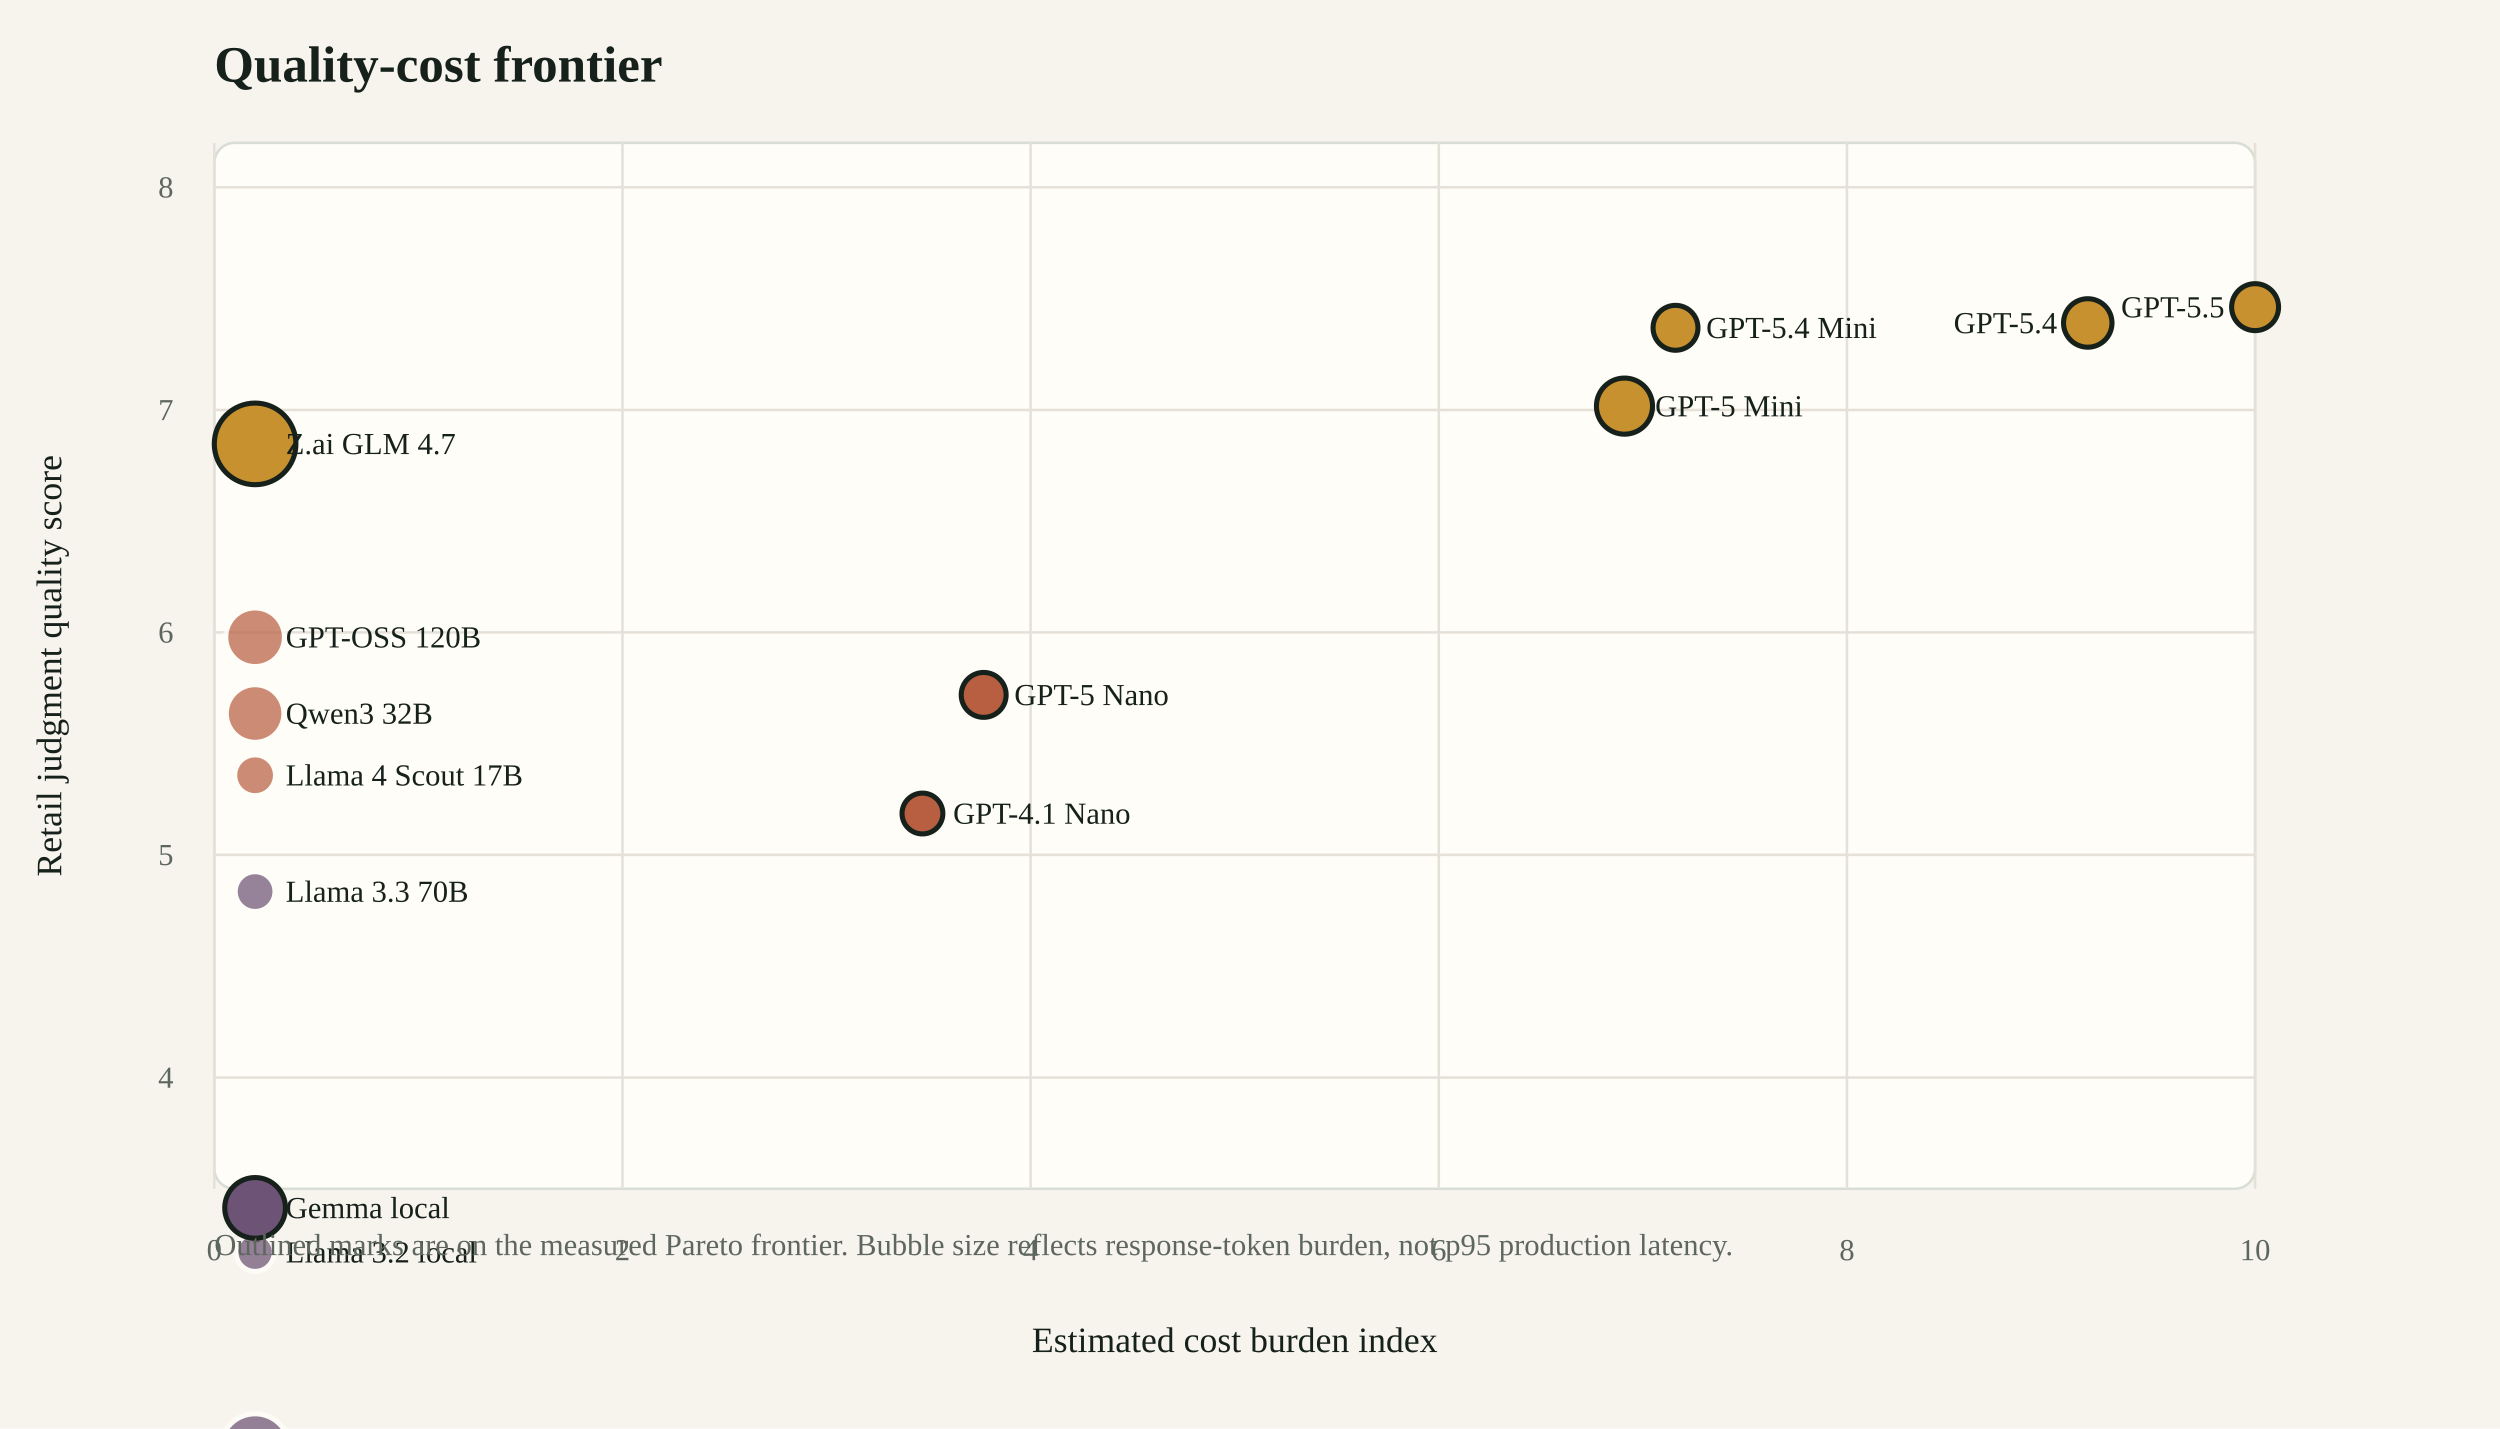
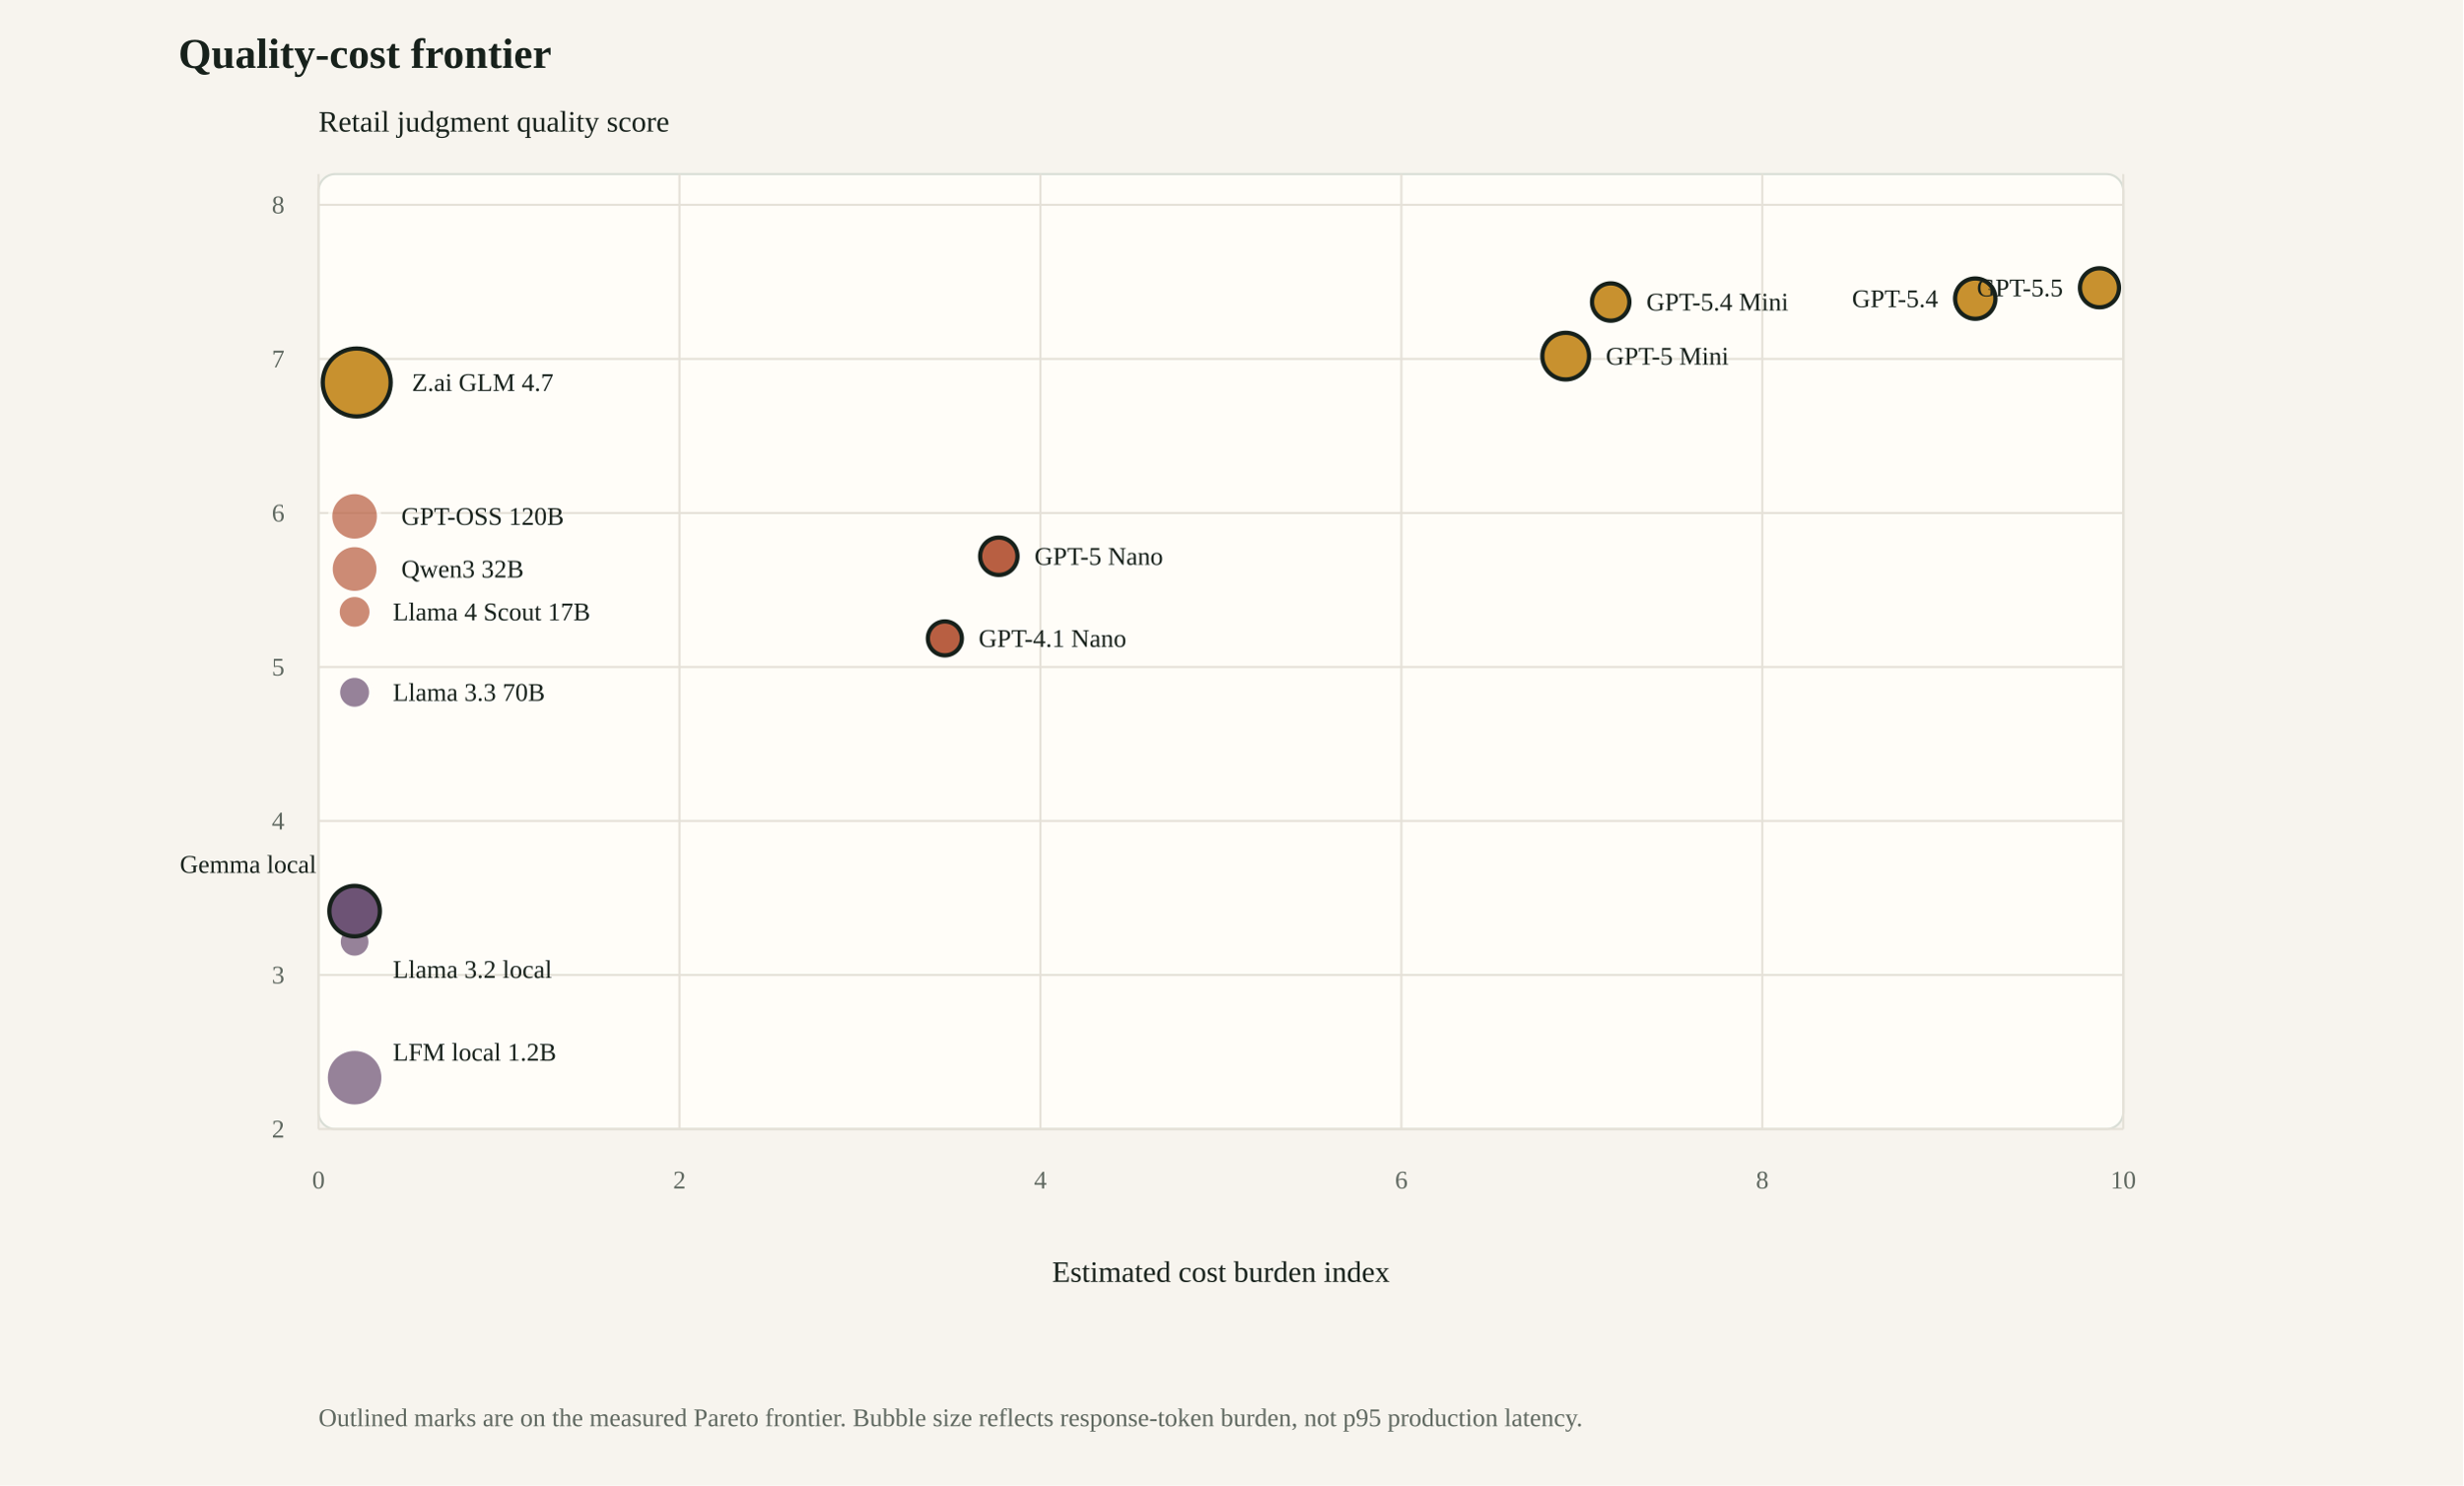
- <svg xmlns="http://www.w3.org/2000/svg" width="980" height="560" viewBox="0 0 980 560" role="img" aria-labelledby="title desc">
-   <rect width="980" height="560" fill="#f7f4ee" />
-   <rect x="84" y="56" width="800" height="410" rx="8" fill="#fffdf8" stroke="#d8ddd5" />
-   <line x1="84.0" y1="56" x2="84.0" y2="466" stroke="#e5e1d8" />
-   <text x="84.0" y="494" text-anchor="middle" font-size="12" fill="#5e675f">0</text>
-   <line x1="244.0" y1="56" x2="244.0" y2="466" stroke="#e5e1d8" />
-   <text x="244.0" y="494" text-anchor="middle" font-size="12" fill="#5e675f">2</text>
-   <line x1="404.0" y1="56" x2="404.0" y2="466" stroke="#e5e1d8" />
-   <text x="404.0" y="494" text-anchor="middle" font-size="12" fill="#5e675f">4</text>
-   <line x1="564.0" y1="56" x2="564.0" y2="466" stroke="#e5e1d8" />
-   <text x="564.0" y="494" text-anchor="middle" font-size="12" fill="#5e675f">6</text>
-   <line x1="724.0" y1="56" x2="724.0" y2="466" stroke="#e5e1d8" />
-   <text x="724.0" y="494" text-anchor="middle" font-size="12" fill="#5e675f">8</text>
-   <line x1="884.0" y1="56" x2="884.0" y2="466" stroke="#e5e1d8" />
-   <text x="884.0" y="494" text-anchor="middle" font-size="12" fill="#5e675f">10</text>
-   <line x1="84" y1="422.4" x2="884" y2="422.4" stroke="#e5e1d8" />
-   <text x="68" y="426.4" text-anchor="end" font-size="12" fill="#5e675f">4</text>
-   <line x1="84" y1="335.1" x2="884" y2="335.1" stroke="#e5e1d8" />
-   <text x="68" y="339.1" text-anchor="end" font-size="12" fill="#5e675f">5</text>
-   <line x1="84" y1="247.9" x2="884" y2="247.9" stroke="#e5e1d8" />
-   <text x="68" y="251.9" text-anchor="end" font-size="12" fill="#5e675f">6</text>
-   <line x1="84" y1="160.7" x2="884" y2="160.7" stroke="#e5e1d8" />
-   <text x="68" y="164.7" text-anchor="end" font-size="12" fill="#5e675f">7</text>
-   <line x1="84" y1="73.4" x2="884" y2="73.4" stroke="#e5e1d8" />
-   <text x="68" y="77.4" text-anchor="end" font-size="12" fill="#5e675f">8</text>
-   <text x="484.0" y="530" text-anchor="middle" font-size="14" fill="#17211b">Estimated cost burden index</text>
-   <text x="24" y="261.0" transform="rotate(-90 24 261.0)" text-anchor="middle" font-size="14" fill="#17211b">Retail judgment quality score</text>
-   <circle cx="100.0" cy="567.8" r="13.6" fill="#6d5375" stroke="#fffdf8" stroke-width="2" opacity=".72" />
-   <text x="112.0" y="571.8" text-anchor="start" font-size="12" fill="#17211b">LFM local 1.2B</text>
-   <circle cx="100.0" cy="490.9" r="7.5" fill="#6d5375" stroke="#fffdf8" stroke-width="2" opacity=".72" />
-   <text x="112.0" y="494.9" text-anchor="start" font-size="12" fill="#17211b">Llama 3.2 local</text>
-   <circle cx="100.0" cy="473.5" r="11.9" fill="#6d5375" stroke="#17211b" stroke-width="2" opacity="1" />
-   <text x="112.0" y="477.5" text-anchor="start" font-size="12" fill="#17211b">Gemma local</text>
-   <circle cx="100.0" cy="349.5" r="7.8" fill="#6d5375" stroke="#fffdf8" stroke-width="2" opacity=".72" />
-   <text x="112.0" y="353.5" text-anchor="start" font-size="12" fill="#17211b">Llama 3.3 70B</text>
-   <circle cx="361.6" cy="318.9" r="8.0" fill="#b85f42" stroke="#17211b" stroke-width="2" opacity="1" />
-   <text x="373.6" y="322.9" text-anchor="start" font-size="12" fill="#17211b">GPT-4.1 Nano</text>
-   <circle cx="100.0" cy="303.9" r="8.0" fill="#b85f42" stroke="#fffdf8" stroke-width="2" opacity=".72" />
-   <text x="112.0" y="307.9" text-anchor="start" font-size="12" fill="#17211b">Llama 4 Scout 17B</text>
-   <circle cx="100.0" cy="279.7" r="11.3" fill="#b85f42" stroke="#fffdf8" stroke-width="2" opacity=".72" />
-   <text x="112.0" y="283.7" text-anchor="start" font-size="12" fill="#17211b">Qwen3 32B</text>
-   <circle cx="385.6" cy="272.4" r="8.8" fill="#b85f42" stroke="#17211b" stroke-width="2" opacity="1" />
-   <text x="397.6" y="276.4" text-anchor="start" font-size="12" fill="#17211b">GPT-5 Nano</text>
-   <circle cx="100.0" cy="249.8" r="11.5" fill="#b85f42" stroke="#fffdf8" stroke-width="2" opacity=".72" />
-   <text x="112.0" y="253.8" text-anchor="start" font-size="12" fill="#17211b">GPT-OSS 120B</text>
-   <circle cx="100.0" cy="174.0" r="16.0" fill="#c8912f" stroke="#17211b" stroke-width="2" opacity="1" />
-   <text x="112.0" y="178.0" text-anchor="start" font-size="12" fill="#17211b">Z.ai GLM 4.7</text>
-   <circle cx="636.8" cy="159.2" r="11.0" fill="#c8912f" stroke="#17211b" stroke-width="2" opacity="1" />
-   <text x="648.8" y="163.2" text-anchor="start" font-size="12" fill="#17211b">GPT-5 Mini</text>
-   <circle cx="656.8" cy="128.5" r="8.8" fill="#c8912f" stroke="#17211b" stroke-width="2" opacity="1" />
-   <text x="668.8" y="132.5" text-anchor="start" font-size="12" fill="#17211b">GPT-5.4 Mini</text>
-   <circle cx="818.4" cy="126.6" r="9.5" fill="#c8912f" stroke="#17211b" stroke-width="2" opacity="1" />
-   <text x="806.4" y="130.6" text-anchor="end" font-size="12" fill="#17211b">GPT-5.4</text>
-   <circle cx="884.0" cy="120.4" r="9.2" fill="#c8912f" stroke="#17211b" stroke-width="2" opacity="1" />
-   <text x="872.0" y="124.4" text-anchor="end" font-size="12" fill="#17211b">GPT-5.5</text>
+ <svg xmlns="http://www.w3.org/2000/svg" width="1160" height="700" viewBox="0 0 1160 700" role="img" aria-labelledby="title desc">
+   <rect width="1160" height="700" fill="#f7f4ee" />
+   <rect x="150" y="82" width="850" height="450" rx="8" fill="#fffdf8" stroke="#d8ddd5" />
+   <line x1="150.0" y1="82" x2="150.0" y2="532" stroke="#e5e1d8" />
+   <text x="150.0" y="560" text-anchor="middle" font-size="12" fill="#5e675f">0</text>
+   <line x1="320.0" y1="82" x2="320.0" y2="532" stroke="#e5e1d8" />
+   <text x="320.0" y="560" text-anchor="middle" font-size="12" fill="#5e675f">2</text>
+   <line x1="490.0" y1="82" x2="490.0" y2="532" stroke="#e5e1d8" />
+   <text x="490.0" y="560" text-anchor="middle" font-size="12" fill="#5e675f">4</text>
+   <line x1="660.0" y1="82" x2="660.0" y2="532" stroke="#e5e1d8" />
+   <text x="660.0" y="560" text-anchor="middle" font-size="12" fill="#5e675f">6</text>
+   <line x1="830.0" y1="82" x2="830.0" y2="532" stroke="#e5e1d8" />
+   <text x="830.0" y="560" text-anchor="middle" font-size="12" fill="#5e675f">8</text>
+   <line x1="1000.0" y1="82" x2="1000.0" y2="532" stroke="#e5e1d8" />
+   <text x="1000.0" y="560" text-anchor="middle" font-size="12" fill="#5e675f">10</text>
+   <line x1="150" y1="532.0" x2="1000" y2="532.0" stroke="#e5e1d8" />
+   <text x="134" y="536.0" text-anchor="end" font-size="12" fill="#5e675f">2</text>
+   <line x1="150" y1="459.4" x2="1000" y2="459.4" stroke="#e5e1d8" />
+   <text x="134" y="463.4" text-anchor="end" font-size="12" fill="#5e675f">3</text>
+   <line x1="150" y1="386.8" x2="1000" y2="386.8" stroke="#e5e1d8" />
+   <text x="134" y="390.8" text-anchor="end" font-size="12" fill="#5e675f">4</text>
+   <line x1="150" y1="314.3" x2="1000" y2="314.3" stroke="#e5e1d8" />
+   <text x="134" y="318.3" text-anchor="end" font-size="12" fill="#5e675f">5</text>
+   <line x1="150" y1="241.7" x2="1000" y2="241.7" stroke="#e5e1d8" />
+   <text x="134" y="245.7" text-anchor="end" font-size="12" fill="#5e675f">6</text>
+   <line x1="150" y1="169.1" x2="1000" y2="169.1" stroke="#e5e1d8" />
+   <text x="134" y="173.1" text-anchor="end" font-size="12" fill="#5e675f">7</text>
+   <line x1="150" y1="96.5" x2="1000" y2="96.5" stroke="#e5e1d8" />
+   <text x="134" y="100.5" text-anchor="end" font-size="12" fill="#5e675f">8</text>
+   <text x="575.0" y="604" text-anchor="middle" font-size="14" fill="#17211b">Estimated cost burden index</text>
+   <text x="150" y="62" font-size="14" fill="#17211b">Retail judgment quality score</text>
+   <circle cx="167.0" cy="507.8" r="13.6" fill="#6d5375" stroke="#fffdf8" stroke-width="2" opacity=".72" />
+   <text x="185.0" y="499.8" text-anchor="start" font-size="12" fill="#17211b">LFM local 1.2B</text>
+   <circle cx="167.0" cy="443.8" r="7.5" fill="#6d5375" stroke="#fffdf8" stroke-width="2" opacity=".72" />
+   <text x="185.0" y="460.8" text-anchor="start" font-size="12" fill="#17211b">Llama 3.2 local</text>
+   <circle cx="167.0" cy="429.3" r="11.9" fill="#6d5375" stroke="#17211b" stroke-width="2" opacity="1" />
+   <text x="149.0" y="411.3" text-anchor="end" font-size="12" fill="#17211b">Gemma local</text>
+   <circle cx="167.0" cy="326.2" r="7.8" fill="#6d5375" stroke="#fffdf8" stroke-width="2" opacity=".72" />
+   <text x="185.0" y="330.2" text-anchor="start" font-size="12" fill="#17211b">Llama 3.3 70B</text>
+   <circle cx="445.0" cy="300.8" r="8.0" fill="#b85f42" stroke="#17211b" stroke-width="2" opacity="1" />
+   <text x="460.9" y="304.8" text-anchor="start" font-size="12" fill="#17211b">GPT-4.1 Nano</text>
+   <circle cx="167.0" cy="288.3" r="8.0" fill="#b85f42" stroke="#fffdf8" stroke-width="2" opacity=".72" />
+   <text x="185.0" y="292.3" text-anchor="start" font-size="12" fill="#17211b">Llama 4 Scout 17B</text>
+   <circle cx="167.0" cy="268.1" r="11.3" fill="#b85f42" stroke="#fffdf8" stroke-width="2" opacity=".72" />
+   <text x="189.0" y="272.1" text-anchor="start" font-size="12" fill="#17211b">Qwen3 32B</text>
+   <circle cx="470.4" cy="262.1" r="8.8" fill="#b85f42" stroke="#17211b" stroke-width="2" opacity="1" />
+   <text x="487.2" y="266.1" text-anchor="start" font-size="12" fill="#17211b">GPT-5 Nano</text>
+   <circle cx="167.0" cy="243.3" r="11.5" fill="#b85f42" stroke="#fffdf8" stroke-width="2" opacity=".72" />
+   <text x="189.0" y="247.3" text-anchor="start" font-size="12" fill="#17211b">GPT-OSS 120B</text>
+   <circle cx="168.0" cy="180.2" r="16.0" fill="#c8912f" stroke="#17211b" stroke-width="2" opacity="1" />
+   <text x="194.0" y="184.2" text-anchor="start" font-size="12" fill="#17211b">Z.ai GLM 4.7</text>
+   <circle cx="737.4" cy="167.8" r="11.0" fill="#c8912f" stroke="#17211b" stroke-width="2" opacity="1" />
+   <text x="756.3" y="171.8" text-anchor="start" font-size="12" fill="#17211b">GPT-5 Mini</text>
+   <circle cx="758.6" cy="142.3" r="8.8" fill="#c8912f" stroke="#17211b" stroke-width="2" opacity="1" />
+   <text x="775.4" y="146.3" text-anchor="start" font-size="12" fill="#17211b">GPT-5.4 Mini</text>
+   <circle cx="930.3" cy="140.7" r="9.5" fill="#c8912f" stroke="#17211b" stroke-width="2" opacity="1" />
+   <text x="912.8" y="144.7" text-anchor="end" font-size="12" fill="#17211b">GPT-5.4</text>
+   <circle cx="988.8" cy="135.6" r="9.2" fill="#c8912f" stroke="#17211b" stroke-width="2" opacity="1" />
+   <text x="971.6" y="139.6" text-anchor="end" font-size="12" fill="#17211b">GPT-5.5</text>
  <text x="84" y="32" font-size="20" font-weight="700" fill="#17211b">Quality-cost frontier</text>
-   <text x="84" y="492" font-size="12" fill="#5e675f">Outlined marks are on the measured Pareto frontier. Bubble size reflects response-token burden, not p95 production latency.</text>
+   <text x="150" y="672" font-size="12" fill="#5e675f">Outlined marks are on the measured Pareto frontier. Bubble size reflects response-token burden, not p95 production latency.</text>
</svg>
